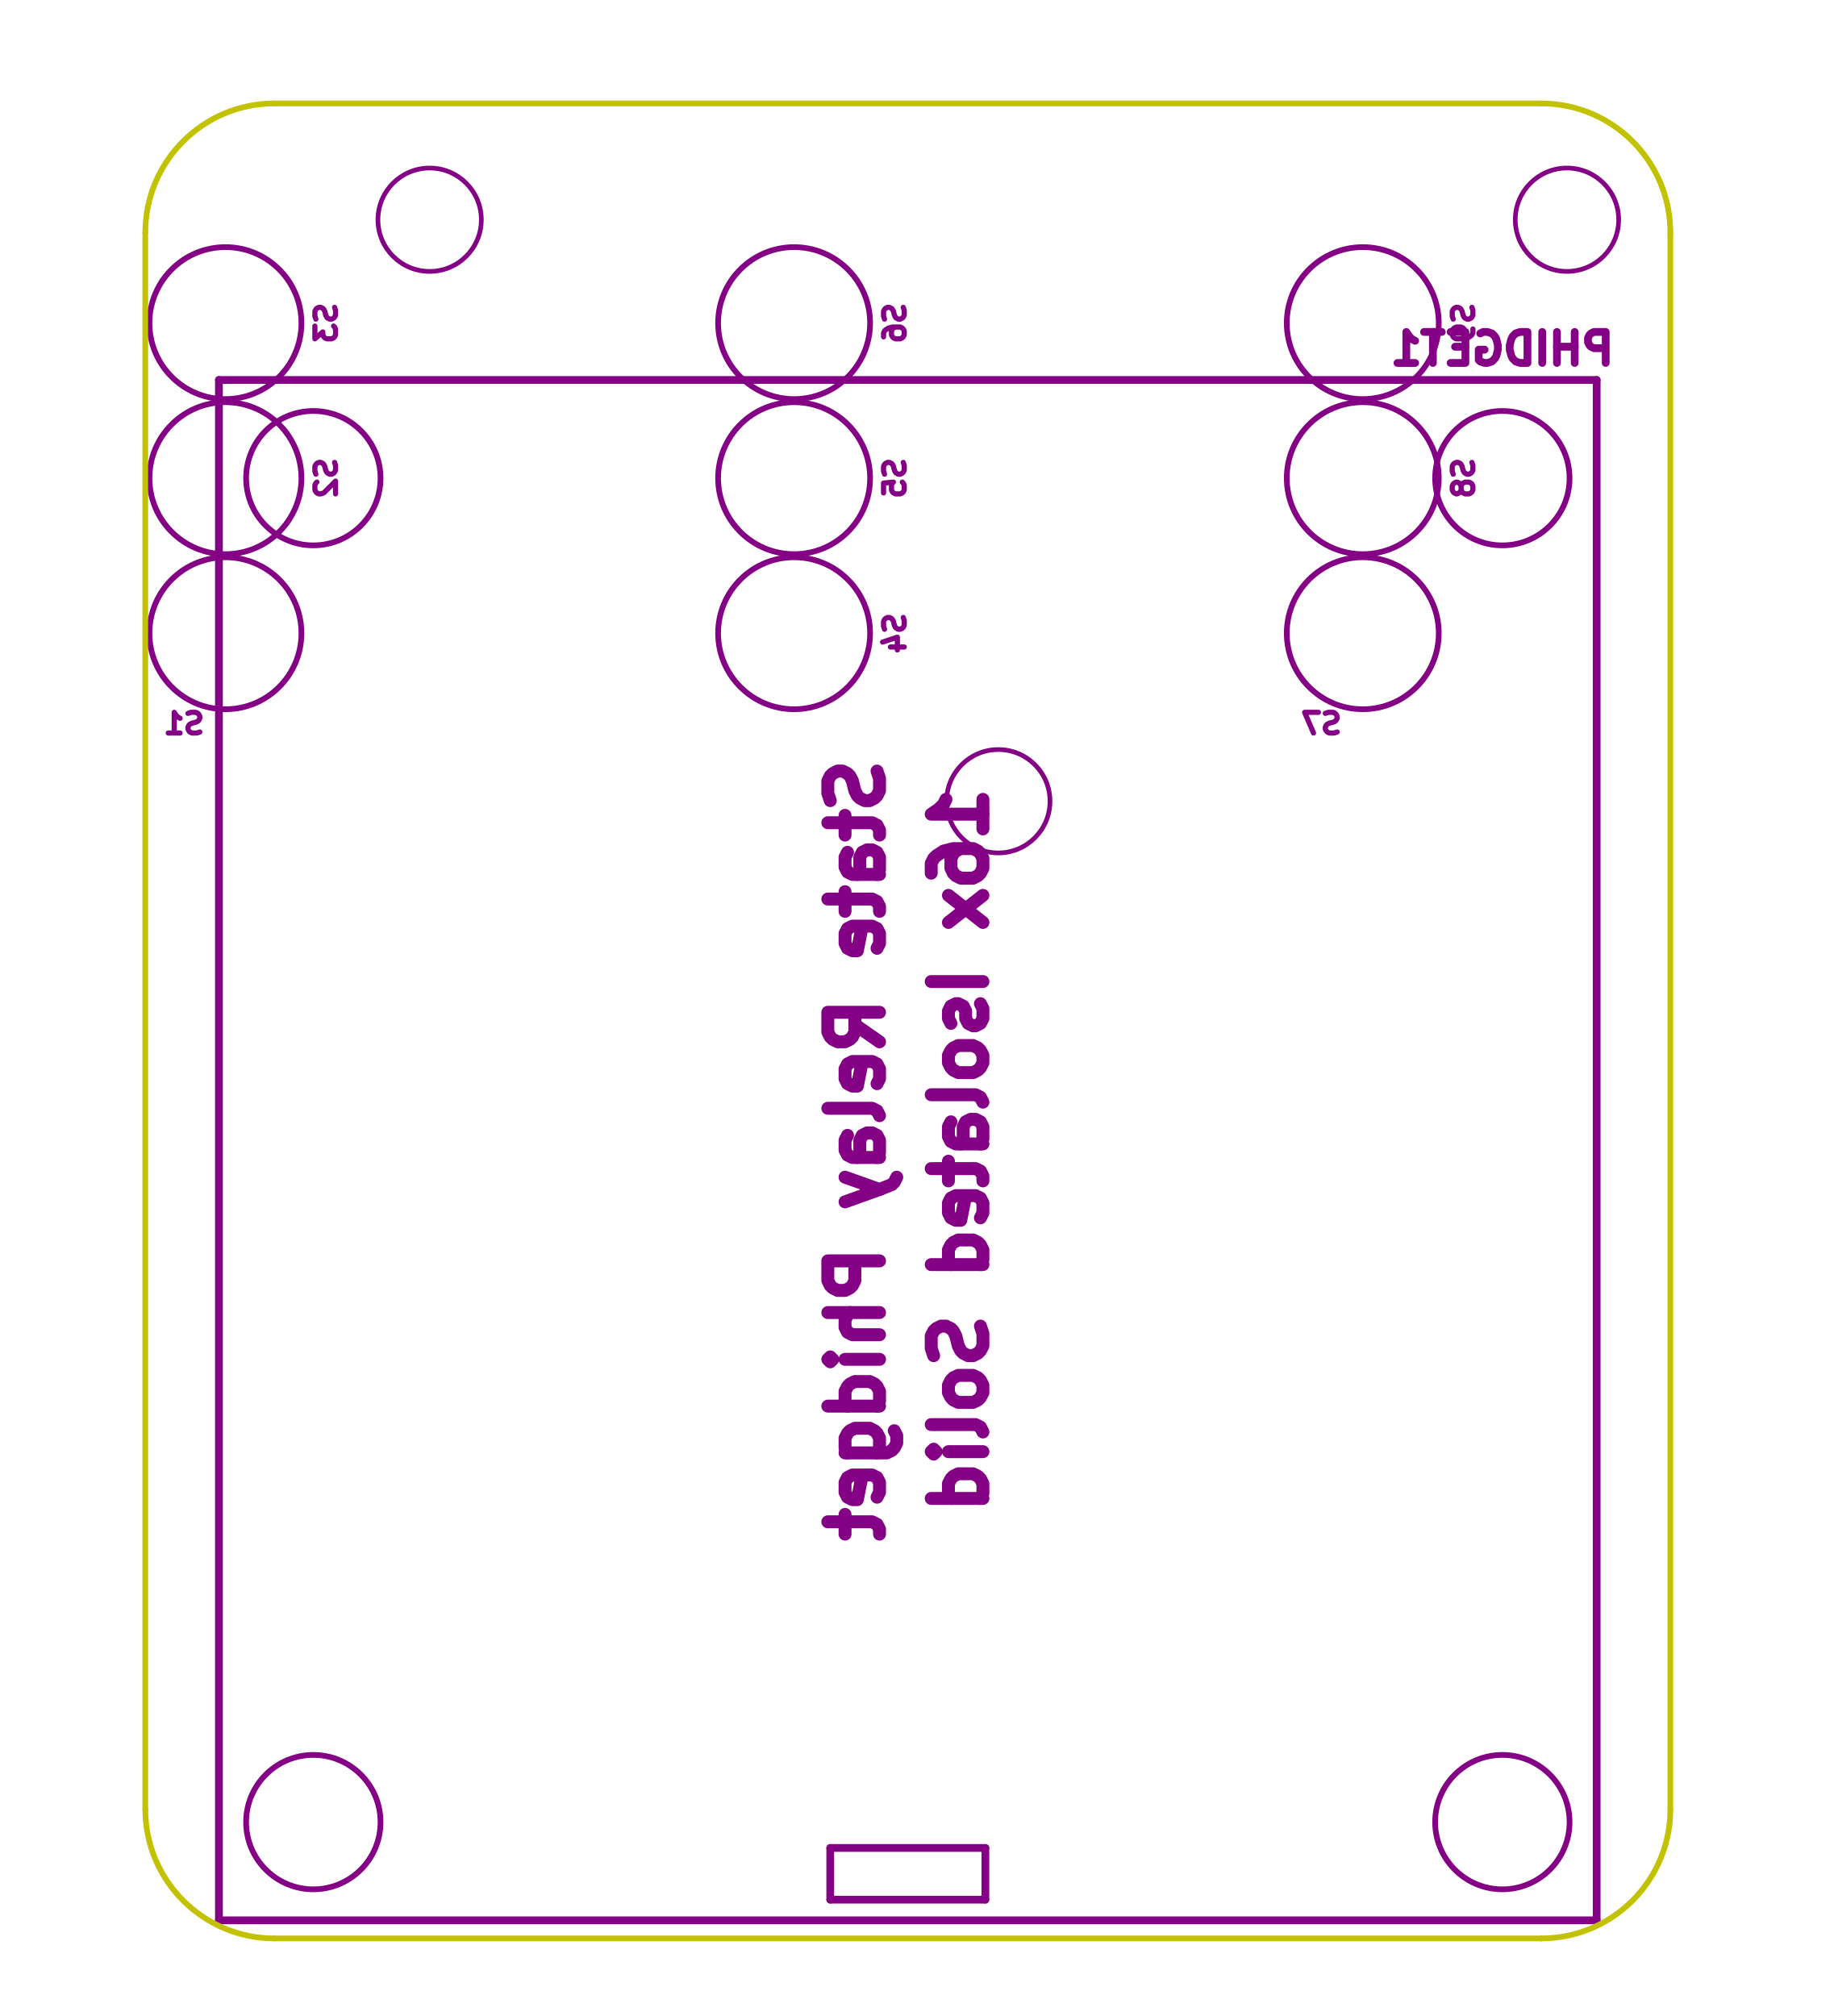
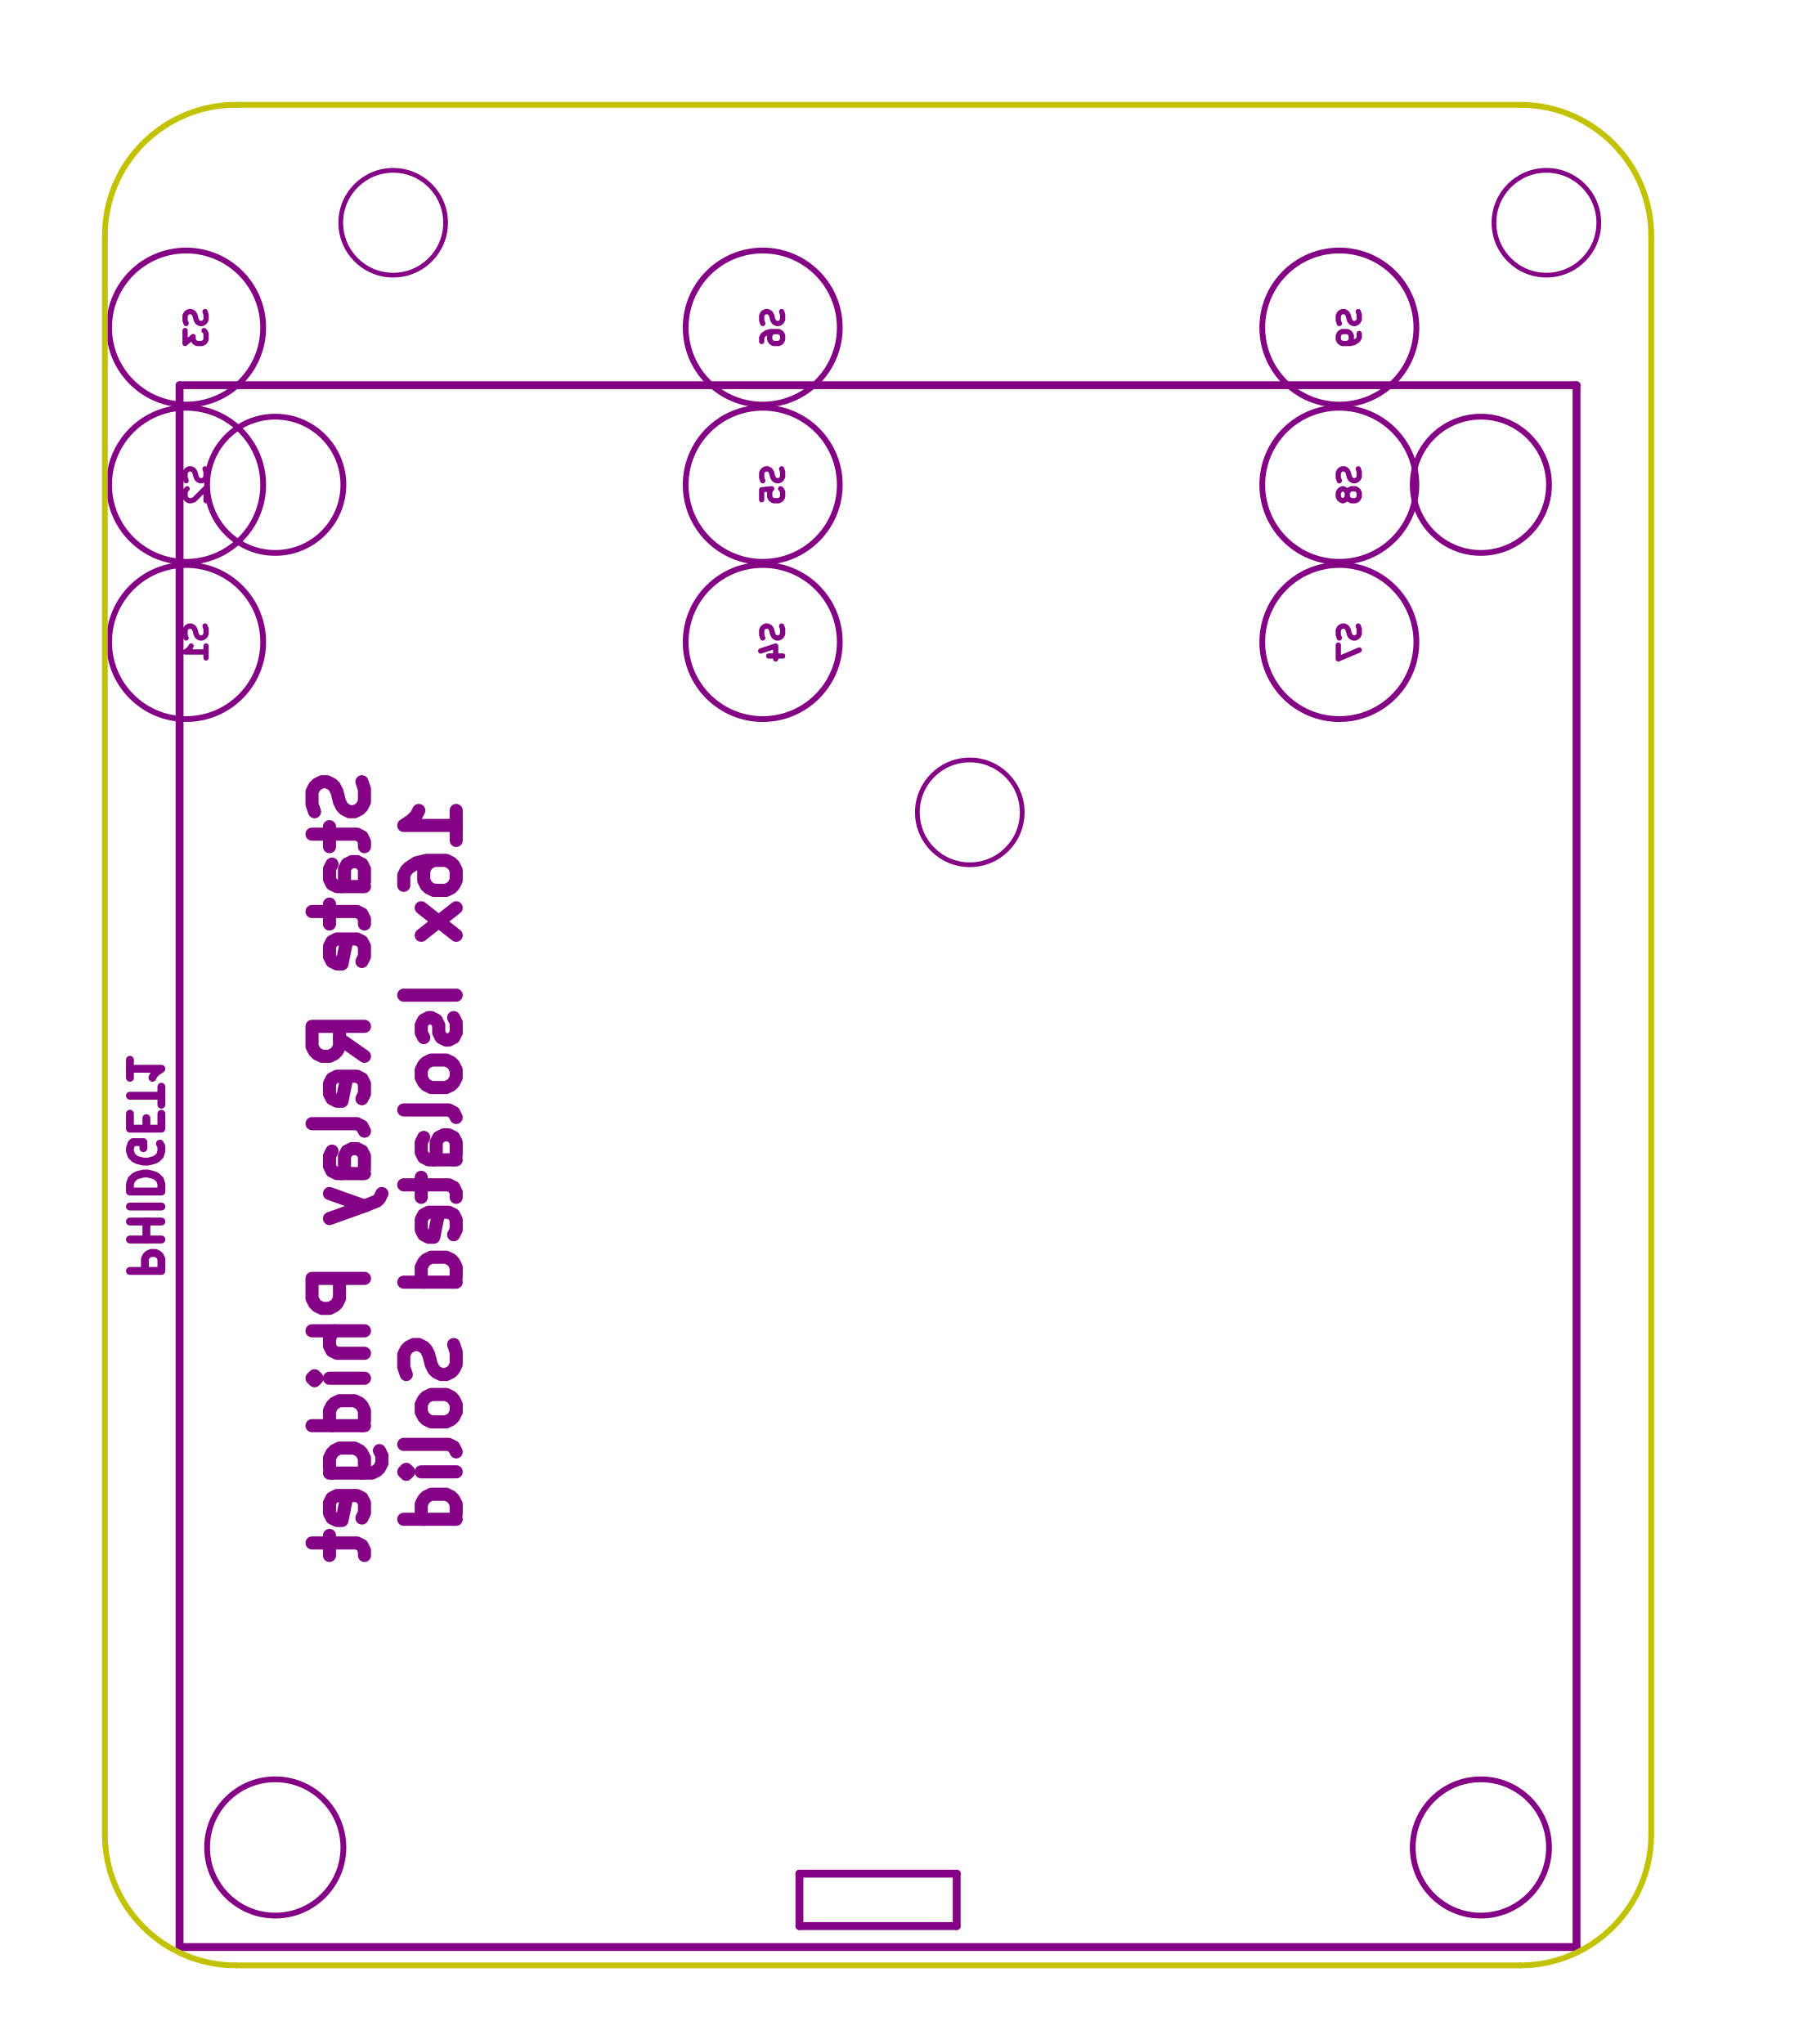
- <svg xmlns="http://www.w3.org/2000/svg" version="1.1" width="9.009cm" height="9.906cm" viewBox="0 0 35470 39000">
+ <svg xmlns="http://www.w3.org/2000/svg" version="1.1" width="8.804cm" height="9.906cm" viewBox="0 0 34660 39000">
  <g style="fill:#000000; fill-opacity:1;stroke:#000000; stroke-opacity:1; stroke-linecap:round; stroke-linejoin:round;" transform="translate(0 0) scale(1 1)">
</g>
  <g style="fill:#000000; fill-opacity:0.0;  stroke:#000000; stroke-width:-0; stroke-opacity:1;  stroke-linecap:round; stroke-linejoin:round;">
</g>
  <g style="fill:#840084; fill-opacity:0.0;  stroke:#840084; stroke-width:-0; stroke-opacity:1;  stroke-linecap:round; stroke-linejoin:round;">
</g>
+   <g style="fill:#840084; fill-opacity:0.0;  stroke:#840084; stroke-width:110; stroke-opacity:1;  stroke-linecap:round; stroke-linejoin:round;">
+     <circle cx="25550" cy="12250" r="1470" />
+     <circle cx="3550" cy="12250" r="1470" />
+     <circle cx="3550" cy="9250" r="1470" />
+     <circle cx="3550" cy="6250" r="1470" />
+     <circle cx="14550" cy="12250" r="1470" />
+     <circle cx="14550" cy="9250" r="1470" />
+     <circle cx="14550" cy="6250" r="1470" />
+     <circle cx="25550" cy="9250" r="1470" />
+     <circle cx="25550" cy="6250" r="1470" />
+     <circle cx="28250" cy="9250" r="1300" />
+     <circle cx="5250" cy="9250" r="1300" />
+     <circle cx="5250" cy="35250" r="1300" />
+     <circle cx="28250" cy="35250" r="1300" />
+   </g>
  <g style="fill:#840084; fill-opacity:0.0;  stroke:#840084; stroke-width:150; stroke-opacity:1;  stroke-linecap:round; stroke-linejoin:round;">
-     <path d="M4235 37150 L4235 7350 " />
-     <path d="M30885 37150 L4235 37150 " />
-     <path d="M30885 7350 L30885 37150 " />
-     <path d="M30885 7350 L4235 7350 " />
-     <path d="M19060 36750 L19060 35750 " />
-     <path d="M19060 35750 L16060 35750 " />
-     <path d="M16060 35750 L16060 36750 " />
-     <path d="M19060 36750 L16060 36750 " />
-   </g>
-   <g style="fill:#840084; fill-opacity:0.0;  stroke:#840084; stroke-width:110; stroke-opacity:1;  stroke-linecap:round; stroke-linejoin:round;">
-     <circle cx="29060.7" cy="35250" r="1300" />
-     <circle cx="6060.71" cy="35250" r="1300" />
-     <circle cx="6060.71" cy="9250" r="1300" />
-     <circle cx="29060.7" cy="9250" r="1300" />
-     <circle cx="4360.71" cy="12250" r="1470" />
-     <circle cx="4360.71" cy="9250" r="1470" />
-     <circle cx="4360.71" cy="6250" r="1470" />
-     <circle cx="15360.7" cy="12250" r="1470" />
-     <circle cx="15360.7" cy="9250" r="1470" />
-     <circle cx="15360.7" cy="6250" r="1470" />
-     <circle cx="26360.7" cy="12250" r="1470" />
-     <circle cx="26360.7" cy="9250" r="1470" />
-     <circle cx="26360.7" cy="6250" r="1470" />
+     <path d="M18250 36750 L15250 36750 " />
+     <path d="M15250 35750 L15250 36750 " />
+     <path d="M18250 35750 L15250 35750 " />
+     <path d="M18250 36750 L18250 35750 " />
+     <path d="M30075 7350 L3425 7350 " />
+     <path d="M30075 7350 L30075 37150 " />
+     <path d="M30075 37150 L3425 37150 " />
+     <path d="M3425 37150 L3425 7350 " />
  </g>
  <g style="fill:#840084; fill-opacity:0.0;  stroke:#840084; stroke-width:90; stroke-opacity:1;  stroke-linecap:round; stroke-linejoin:round;">
-     <circle cx="19310.7" cy="15500" r="1000" />
-     <circle cx="8310.71" cy="4250" r="1000" />
-     <circle cx="30310.7" cy="4250" r="1000" />
+     <circle cx="18500" cy="15500" r="1000" />
+     <circle cx="7500" cy="4250" r="1000" />
+     <circle cx="29500" cy="4250" r="1000" />
+   </g>
+   <g style="fill:#840084; fill-opacity:0.0;  stroke:#840084; stroke-width:100; stroke-opacity:1;  stroke-linecap:round; stroke-linejoin:round;">
+     <g transform="rotate(-90 25750 12250)">
+       <text x="25750" y="12450" textLength="643.794" font-size="533.333" lengthAdjust="spacingAndGlyphs" text-anchor="middle" opacity="0">S7</text>
+     </g>
+     <path d="M25911 11945 L25930 12002 L25930 12097 L25911 12135 L25892 12154 L25854 12173 L25816 12173 L25778 12154 L25759 12135 L25740 12097 L25721 12021 L25702 11983 L25683 11964 L25645 11945 L25607 11945 L25569 11964 L25550 11983 L25530 12021 L25530 12116 L25550 12173 " />
+     <path d="M25530 12307 L25530 12573 L25930 12402 " />
+     <g transform="rotate(-90 3750 12250)">
+       <text x="3750" y="12450" textLength="631.905" font-size="533.333" lengthAdjust="spacingAndGlyphs" text-anchor="middle" opacity="0">S1</text>
+     </g>
+     <path d="M3911 11945 L3930 12002 L3930 12097 L3911 12135 L3892 12154 L3854 12173 L3816 12173 L3778 12154 L3759 12135 L3740 12097 L3721 12021 L3702 11983 L3683 11964 L3645 11945 L3607 11945 L3569 11964 L3550 11983 L3530 12021 L3530 12116 L3550 12173 " />
+     <path d="M3930 12554 L3930 12326 " />
+     <path d="M3930 12440 L3530 12440 L3588 12402 L3626 12364 L3645 12326 " />
+     <g transform="rotate(-90 3750 9250)">
+       <text x="3750" y="9450" textLength="631.905" font-size="533.333" lengthAdjust="spacingAndGlyphs" text-anchor="middle" opacity="0">S2</text>
+     </g>
+     <path d="M3911 8945 L3930 9002 L3930 9097 L3911 9135 L3892 9154 L3854 9173 L3816 9173 L3778 9154 L3759 9135 L3740 9097 L3721 9021 L3702 8983 L3683 8964 L3645 8945 L3607 8945 L3569 8964 L3550 8983 L3530 9021 L3530 9116 L3550 9173 " />
+     <path d="M3569 9326 L3550 9345 L3530 9383 L3530 9478 L3550 9516 L3569 9535 L3607 9554 L3645 9554 L3702 9535 L3930 9307 L3930 9554 " />
+     <g transform="rotate(-90 3750 6250)">
+       <text x="3750" y="6450" textLength="631.905" font-size="533.333" lengthAdjust="spacingAndGlyphs" text-anchor="middle" opacity="0">S3</text>
+     </g>
+     <path d="M3911 5945 L3930 6002 L3930 6097 L3911 6135 L3892 6154 L3854 6173 L3816 6173 L3778 6154 L3759 6135 L3740 6097 L3721 6021 L3702 5983 L3683 5964 L3645 5945 L3607 5945 L3569 5964 L3550 5983 L3530 6021 L3530 6116 L3550 6173 " />
+     <path d="M3530 6307 L3530 6554 L3683 6421 L3683 6478 L3702 6516 L3721 6535 L3759 6554 L3854 6554 L3892 6535 L3911 6516 L3930 6478 L3930 6364 L3911 6326 L3892 6307 " />
+     <g transform="rotate(-90 14750 12250)">
+       <text x="14750" y="12450" textLength="631.905" font-size="533.333" lengthAdjust="spacingAndGlyphs" text-anchor="middle" opacity="0">S4</text>
+     </g>
+     <path d="M14911 11945 L14930 12002 L14930 12097 L14911 12135 L14892 12154 L14854 12173 L14816 12173 L14778 12154 L14759 12135 L14740 12097 L14721 12021 L14702 11983 L14683 11964 L14645 11945 L14607 11945 L14569 11964 L14550 11983 L14530 12021 L14530 12116 L14550 12173 " />
+     <path d="M14664 12516 L14930 12516 " />
+     <path d="M14511 12421 L14797 12326 L14797 12573 " />
+     <g transform="rotate(-90 14750 9250)">
+       <text x="14750" y="9450" textLength="631.905" font-size="533.333" lengthAdjust="spacingAndGlyphs" text-anchor="middle" opacity="0">S5</text>
+     </g>
+     <path d="M14911 8945 L14930 9002 L14930 9097 L14911 9135 L14892 9154 L14854 9173 L14816 9173 L14778 9154 L14759 9135 L14740 9097 L14721 9021 L14702 8983 L14683 8964 L14645 8945 L14607 8945 L14569 8964 L14550 8983 L14530 9021 L14530 9116 L14550 9173 " />
+     <path d="M14530 9535 L14530 9345 L14721 9326 L14702 9345 L14683 9383 L14683 9478 L14702 9516 L14721 9535 L14759 9554 L14854 9554 L14892 9535 L14911 9516 L14930 9478 L14930 9383 L14911 9345 L14892 9326 " />
+     <g transform="rotate(-90 14750 6250)">
+       <text x="14750" y="6450" textLength="631.905" font-size="533.333" lengthAdjust="spacingAndGlyphs" text-anchor="middle" opacity="0">S6</text>
+     </g>
+     <path d="M14911 5945 L14930 6002 L14930 6097 L14911 6135 L14892 6154 L14854 6173 L14816 6173 L14778 6154 L14759 6135 L14740 6097 L14721 6021 L14702 5983 L14683 5964 L14645 5945 L14607 5945 L14569 5964 L14550 5983 L14530 6021 L14530 6116 L14550 6173 " />
+     <path d="M14530 6516 L14530 6440 L14550 6402 L14569 6383 L14626 6345 L14702 6326 L14854 6326 L14892 6345 L14911 6364 L14930 6402 L14930 6478 L14911 6516 L14892 6535 L14854 6554 L14759 6554 L14721 6535 L14702 6516 L14683 6478 L14683 6402 L14702 6364 L14721 6345 L14759 6326 " />
+     <g transform="rotate(-90 25750 9250)">
+       <text x="25750" y="9450" textLength="631.905" font-size="533.333" lengthAdjust="spacingAndGlyphs" text-anchor="middle" opacity="0">S8</text>
+     </g>
+     <path d="M25911 8945 L25930 9002 L25930 9097 L25911 9135 L25892 9154 L25854 9173 L25816 9173 L25778 9154 L25759 9135 L25740 9097 L25721 9021 L25702 8983 L25683 8964 L25645 8945 L25607 8945 L25569 8964 L25550 8983 L25530 9021 L25530 9116 L25550 9173 " />
+     <path d="M25702 9402 L25683 9364 L25664 9345 L25626 9326 L25607 9326 L25569 9345 L25550 9364 L25530 9402 L25530 9478 L25550 9516 L25569 9535 L25607 9554 L25626 9554 L25664 9535 L25683 9516 L25702 9478 L25702 9402 L25721 9364 L25740 9345 L25778 9326 L25854 9326 L25892 9345 L25911 9364 L25930 9402 L25930 9478 L25911 9516 L25892 9535 L25854 9554 L25778 9554 L25740 9535 L25721 9516 L25702 9478 " />
+     <g transform="rotate(-90 25750 6250)">
+       <text x="25750" y="6450" textLength="631.905" font-size="533.333" lengthAdjust="spacingAndGlyphs" text-anchor="middle" opacity="0">S9</text>
+     </g>
+     <path d="M25911 5945 L25930 6002 L25930 6097 L25911 6135 L25892 6154 L25854 6173 L25816 6173 L25778 6154 L25759 6135 L25740 6097 L25721 6021 L25702 5983 L25683 5964 L25645 5945 L25607 5945 L25569 5964 L25550 5983 L25530 6021 L25530 6116 L25550 6173 " />
+     <path d="M25930 6364 L25930 6440 L25911 6478 L25892 6497 L25835 6535 L25759 6554 L25607 6554 L25569 6535 L25550 6516 L25530 6478 L25530 6402 L25550 6364 L25569 6345 L25607 6326 L25702 6326 L25740 6345 L25759 6364 L25778 6402 L25778 6478 L25759 6516 L25740 6535 L25702 6554 " />
  </g>
  <g style="fill:#840084; fill-opacity:0.0;  stroke:#840084; stroke-width:150; stroke-opacity:1;  stroke-linecap:round; stroke-linejoin:round;">
-     <text x="29060.7" y="7050" textLength="4285.71" font-size="800" lengthAdjust="spacingAndGlyphs" text-anchor="middle" opacity="0">PHIDGET1</text>
-     <path d="M31060 7021 L31060 6421 L30832 6421 L30774 6450 L30746 6478 L30717 6535 L30717 6621 L30746 6678 L30774 6707 L30832 6735 L31060 6735 " />
-     <path d="M30460 7021 L30460 6421 " />
-     <path d="M30460 6707 L30117 6707 " />
-     <path d="M30117 7021 L30117 6421 " />
-     <path d="M29832 7021 L29832 6421 " />
-     <path d="M29546 7021 L29546 6421 L29403 6421 L29317 6450 L29260 6507 L29232 6564 L29203 6678 L29203 6764 L29232 6878 L29260 6935 L29317 6992 L29403 7021 L29546 7021 " />
-     <path d="M28632 6450 L28689 6421 L28774 6421 L28860 6450 L28917 6507 L28946 6564 L28974 6678 L28974 6764 L28946 6878 L28917 6935 L28860 6992 L28774 7021 L28717 7021 L28632 6992 L28603 6964 L28603 6764 L28717 6764 " />
-     <path d="M28346 6707 L28146 6707 " />
-     <path d="M28060 7021 L28346 7021 L28346 6421 L28060 6421 " />
-     <path d="M27889 6421 L27546 6421 " />
-     <path d="M27717 7021 L27717 6421 " />
-     <path d="M27032 7021 L27374 7021 " />
-     <path d="M27203 7021 L27203 6421 L27260 6507 L27317 6564 L27374 6592 " />
+     <g transform="rotate(90 2750 22250)">
+       <text x="2750" y="22550" textLength="4155.71" font-size="800" lengthAdjust="spacingAndGlyphs" text-anchor="middle" opacity="0">PHIDGET1</text>
+     </g>
+     <path d="M2478 24250 L3078 24250 L3078 24021 L3050 23964 L3021 23935 L2964 23907 L2878 23907 L2821 23935 L2792 23964 L2764 24021 L2764 24250 " />
+     <path d="M2478 23650 L3078 23650 " />
+     <path d="M2792 23650 L2792 23307 " />
+     <path d="M2478 23307 L3078 23307 " />
+     <path d="M2478 23021 L3078 23021 " />
+     <path d="M2478 22735 L3078 22735 L3078 22592 L3050 22507 L2992 22450 L2935 22421 L2821 22392 L2735 22392 L2621 22421 L2564 22450 L2507 22507 L2478 22592 L2478 22735 " />
+     <path d="M3050 21821 L3078 21878 L3078 21964 L3050 22050 L2992 22107 L2935 22135 L2821 22164 L2735 22164 L2621 22135 L2564 22107 L2507 22050 L2478 21964 L2478 21907 L2507 21821 L2535 21792 L2735 21792 L2735 21907 " />
+     <path d="M2792 21535 L2792 21335 " />
+     <path d="M2478 21250 L2478 21535 L3078 21535 L3078 21250 " />
+     <path d="M3078 21078 L3078 20735 " />
+     <path d="M2478 20907 L3078 20907 " />
+     <path d="M2478 20221 L2478 20564 " />
+     <path d="M2478 20392 L3078 20392 L2992 20450 L2935 20507 L2907 20564 " />
  </g>
  <g style="fill:#840084; fill-opacity:0.0;  stroke:#840084; stroke-width:250; stroke-opacity:1;  stroke-linecap:round; stroke-linejoin:round;">
-     <g transform="rotate(-90 16560.7 22250)">
-       <text x="16560.7" y="22750" textLength="14852.6" font-size="1333.33" lengthAdjust="spacingAndGlyphs" text-anchor="middle" opacity="0">State Relay Phidget</text>
-     </g>
-     <path d="M16965 14916 L17013 15059 L17013 15297 L16965 15392 L16917 15440 L16822 15488 L16727 15488 L16632 15440 L16584 15392 L16536 15297 L16489 15107 L16441 15011 L16394 14964 L16298 14916 L16203 14916 L16108 14964 L16060 15011 L16013 15107 L16013 15345 L16060 15488 " />
-     <path d="M16346 15773 L16346 16154 " />
-     <path d="M16013 15916 L16870 15916 L16965 15964 L17013 16059 L17013 16154 " />
-     <path d="M17013 16916 L16489 16916 L16394 16869 L16346 16773 L16346 16583 L16394 16488 " />
-     <path d="M16965 16916 L17013 16821 L17013 16583 L16965 16488 L16870 16440 L16774 16440 L16679 16488 L16632 16583 L16632 16821 L16584 16916 " />
-     <path d="M16346 17250 L16346 17630 " />
-     <path d="M16013 17392 L16870 17392 L16965 17440 L17013 17535 L17013 17630 " />
-     <path d="M16965 18345 L17013 18250 L17013 18059 L16965 17964 L16870 17916 L16489 17916 L16394 17964 L16346 18059 L16346 18250 L16394 18345 L16489 18392 L16584 18392 L16679 17916 " />
-     <path d="M17013 20154 L16536 19821 " />
-     <path d="M17013 19583 L16013 19583 L16013 19964 L16060 20059 L16108 20107 L16203 20154 L16346 20154 L16441 20107 L16489 20059 L16536 19964 L16536 19583 " />
-     <path d="M16965 20964 L17013 20869 L17013 20678 L16965 20583 L16870 20535 L16489 20535 L16394 20583 L16346 20678 L16346 20869 L16394 20964 L16489 21011 L16584 21011 L16679 20535 " />
-     <path d="M17013 21583 L16965 21488 L16870 21440 L16013 21440 " />
-     <path d="M17013 22392 L16489 22392 L16394 22345 L16346 22250 L16346 22059 L16394 21964 " />
-     <path d="M16965 22392 L17013 22297 L17013 22059 L16965 21964 L16870 21916 L16774 21916 L16679 21964 L16632 22059 L16632 22297 L16584 22392 " />
-     <path d="M16346 22773 L17013 23011 " />
-     <path d="M16346 23250 L17013 23011 L17251 22916 L17298 22869 L17346 22773 " />
-     <path d="M17013 24392 L16013 24392 L16013 24773 L16060 24869 L16108 24916 L16203 24964 L16346 24964 L16441 24916 L16489 24869 L16536 24773 L16536 24392 " />
-     <path d="M17013 25392 L16013 25392 " />
-     <path d="M17013 25821 L16489 25821 L16394 25773 L16346 25678 L16346 25535 L16394 25440 L16441 25392 " />
-     <path d="M17013 26297 L16346 26297 " />
-     <path d="M16013 26297 L16060 26250 L16108 26297 L16060 26345 L16013 26297 L16108 26297 " />
-     <path d="M17013 27202 L16013 27202 " />
-     <path d="M16965 27202 L17013 27107 L17013 26916 L16965 26821 L16917 26773 L16822 26726 L16536 26726 L16441 26773 L16394 26821 L16346 26916 L16346 27107 L16394 27202 " />
-     <path d="M16346 28107 L17155 28107 L17251 28059 L17298 28011 L17346 27916 L17346 27773 L17298 27678 " />
-     <path d="M16965 28107 L17013 28011 L17013 27821 L16965 27726 L16917 27678 L16822 27630 L16536 27630 L16441 27678 L16394 27726 L16346 27821 L16346 28011 L16394 28107 " />
-     <path d="M16965 28964 L17013 28869 L17013 28678 L16965 28583 L16870 28535 L16489 28535 L16394 28583 L16346 28678 L16346 28869 L16394 28964 L16489 29011 L16584 29011 L16679 28535 " />
-     <path d="M16346 29297 L16346 29678 " />
-     <path d="M16013 29440 L16870 29440 L16965 29488 L17013 29583 L17013 29678 " />
-     <g transform="rotate(-90 18560.7 22250)">
-       <text x="18560.7" y="22750" textLength="13627.4" font-size="1333.33" lengthAdjust="spacingAndGlyphs" text-anchor="middle" opacity="0">16x Isolated Solid</text>
-     </g>
-     <path d="M19013 16035 L19013 15464 " />
-     <path d="M19013 15750 L18013 15750 L18155 15654 L18251 15559 L18298 15464 " />
-     <path d="M18013 16892 L18013 16702 L18060 16607 L18108 16559 L18251 16464 L18441 16416 L18822 16416 L18917 16464 L18965 16511 L19013 16607 L19013 16797 L18965 16892 L18917 16940 L18822 16988 L18584 16988 L18489 16940 L18441 16892 L18394 16797 L18394 16607 L18441 16511 L18489 16464 L18584 16416 " />
-     <path d="M19013 17321 L18346 17845 " />
-     <path d="M18346 17321 L19013 17845 " />
-     <path d="M19013 18988 L18013 18988 " />
-     <path d="M18965 19416 L19013 19511 L19013 19702 L18965 19797 L18870 19845 L18822 19845 L18727 19797 L18679 19702 L18679 19559 L18632 19464 L18536 19416 L18489 19416 L18394 19464 L18346 19559 L18346 19702 L18394 19797 " />
-     <path d="M19013 20416 L18965 20321 L18917 20273 L18822 20226 L18536 20226 L18441 20273 L18394 20321 L18346 20416 L18346 20559 L18394 20654 L18441 20702 L18536 20750 L18822 20750 L18917 20702 L18965 20654 L19013 20559 L19013 20416 " />
-     <path d="M19013 21321 L18965 21226 L18870 21178 L18013 21178 " />
-     <path d="M19013 22130 L18489 22130 L18394 22083 L18346 21988 L18346 21797 L18394 21702 " />
-     <path d="M18965 22130 L19013 22035 L19013 21797 L18965 21702 L18870 21654 L18774 21654 L18679 21702 L18632 21797 L18632 22035 L18584 22130 " />
-     <path d="M18346 22464 L18346 22845 " />
-     <path d="M18013 22607 L18870 22607 L18965 22654 L19013 22750 L19013 22845 " />
-     <path d="M18965 23559 L19013 23464 L19013 23273 L18965 23178 L18870 23130 L18489 23130 L18394 23178 L18346 23273 L18346 23464 L18394 23559 L18489 23607 L18584 23607 L18679 23130 " />
-     <path d="M19013 24464 L18013 24464 " />
-     <path d="M18965 24464 L19013 24369 L19013 24178 L18965 24083 L18917 24035 L18822 23988 L18536 23988 L18441 24035 L18394 24083 L18346 24178 L18346 24369 L18394 24464 " />
-     <path d="M18965 25654 L19013 25797 L19013 26035 L18965 26130 L18917 26178 L18822 26226 L18727 26226 L18632 26178 L18584 26130 L18536 26035 L18489 25845 L18441 25750 L18394 25702 L18298 25654 L18203 25654 L18108 25702 L18060 25750 L18013 25845 L18013 26083 L18060 26226 " />
-     <path d="M19013 26797 L18965 26702 L18917 26654 L18822 26607 L18536 26607 L18441 26654 L18394 26702 L18346 26797 L18346 26940 L18394 27035 L18441 27083 L18536 27130 L18822 27130 L18917 27083 L18965 27035 L19013 26940 L19013 26797 " />
-     <path d="M19013 27702 L18965 27607 L18870 27559 L18013 27559 " />
-     <path d="M19013 28083 L18346 28083 " />
-     <path d="M18013 28083 L18060 28035 L18108 28083 L18060 28130 L18013 28083 L18108 28083 " />
-     <path d="M19013 28988 L18013 28988 " />
-     <path d="M18965 28988 L19013 28892 L19013 28702 L18965 28607 L18917 28559 L18822 28511 L18536 28511 L18441 28559 L18394 28607 L18346 28702 L18346 28892 L18394 28988 " />
-   </g>
-   <g style="fill:#840084; fill-opacity:0.0;  stroke:#840084; stroke-width:100; stroke-opacity:1;  stroke-linecap:round; stroke-linejoin:round;">
-     <text x="3560.71" y="14200" textLength="436.905" font-size="533.333" lengthAdjust="spacingAndGlyphs" text-anchor="middle" opacity="0">S1</text>
-     <path d="M3865 14161 L3808 14180 L3713 14180 L3674 14161 L3655 14142 L3636 14104 L3636 14066 L3655 14028 L3674 14009 L3713 13990 L3789 13971 L3827 13952 L3846 13933 L3865 13895 L3865 13857 L3846 13819 L3827 13800 L3789 13780 L3694 13780 L3636 13800 " />
-     <path d="M3255 14180 L3484 14180 " />
-     <path d="M3370 14180 L3370 13780 L3408 13838 L3446 13876 L3484 13895 " />
-     <g transform="rotate(-90 6310.71 9250)">
-       <text x="6310.71" y="9450" textLength="631.905" font-size="533.333" lengthAdjust="spacingAndGlyphs" text-anchor="middle" opacity="0">S2</text>
-     </g>
-     <path d="M6472 8945 L6491 9002 L6491 9097 L6472 9135 L6453 9154 L6415 9173 L6377 9173 L6339 9154 L6320 9135 L6301 9097 L6282 9021 L6263 8983 L6244 8964 L6205 8945 L6167 8945 L6129 8964 L6110 8983 L6091 9021 L6091 9116 L6110 9173 " />
-     <path d="M6129 9326 L6110 9345 L6091 9383 L6091 9478 L6110 9516 L6129 9535 L6167 9554 L6205 9554 L6263 9535 L6491 9307 L6491 9554 " />
-     <g transform="rotate(-90 6310.71 6250)">
-       <text x="6310.71" y="6450" textLength="631.905" font-size="533.333" lengthAdjust="spacingAndGlyphs" text-anchor="middle" opacity="0">S3</text>
-     </g>
-     <path d="M6472 5945 L6491 6002 L6491 6097 L6472 6135 L6453 6154 L6415 6173 L6377 6173 L6339 6154 L6320 6135 L6301 6097 L6282 6021 L6263 5983 L6244 5964 L6205 5945 L6167 5945 L6129 5964 L6110 5983 L6091 6021 L6091 6116 L6110 6173 " />
-     <path d="M6091 6307 L6091 6554 L6244 6421 L6244 6478 L6263 6516 L6282 6535 L6320 6554 L6415 6554 L6453 6535 L6472 6516 L6491 6478 L6491 6364 L6472 6326 L6453 6307 " />
-     <g transform="rotate(-90 17310.7 12250)">
-       <text x="17310.7" y="12450" textLength="631.905" font-size="533.333" lengthAdjust="spacingAndGlyphs" text-anchor="middle" opacity="0">S4</text>
-     </g>
-     <path d="M17472 11945 L17491 12002 L17491 12097 L17472 12135 L17453 12154 L17415 12173 L17377 12173 L17339 12154 L17320 12135 L17301 12097 L17282 12021 L17263 11983 L17244 11964 L17205 11945 L17167 11945 L17129 11964 L17110 11983 L17091 12021 L17091 12116 L17110 12173 " />
-     <path d="M17224 12516 L17491 12516 " />
-     <path d="M17072 12421 L17358 12326 L17358 12573 " />
-     <g transform="rotate(-90 17310.7 9250)">
-       <text x="17310.7" y="9450" textLength="631.905" font-size="533.333" lengthAdjust="spacingAndGlyphs" text-anchor="middle" opacity="0">S5</text>
-     </g>
-     <path d="M17472 8945 L17491 9002 L17491 9097 L17472 9135 L17453 9154 L17415 9173 L17377 9173 L17339 9154 L17320 9135 L17301 9097 L17282 9021 L17263 8983 L17244 8964 L17205 8945 L17167 8945 L17129 8964 L17110 8983 L17091 9021 L17091 9116 L17110 9173 " />
-     <path d="M17091 9535 L17091 9345 L17282 9326 L17263 9345 L17244 9383 L17244 9478 L17263 9516 L17282 9535 L17320 9554 L17415 9554 L17453 9535 L17472 9516 L17491 9478 L17491 9383 L17472 9345 L17453 9326 " />
-     <g transform="rotate(-90 17310.7 6250)">
-       <text x="17310.7" y="6450" textLength="631.905" font-size="533.333" lengthAdjust="spacingAndGlyphs" text-anchor="middle" opacity="0">S6</text>
-     </g>
-     <path d="M17472 5945 L17491 6002 L17491 6097 L17472 6135 L17453 6154 L17415 6173 L17377 6173 L17339 6154 L17320 6135 L17301 6097 L17282 6021 L17263 5983 L17244 5964 L17205 5945 L17167 5945 L17129 5964 L17110 5983 L17091 6021 L17091 6116 L17110 6173 " />
-     <path d="M17091 6516 L17091 6440 L17110 6402 L17129 6383 L17186 6345 L17263 6326 L17415 6326 L17453 6345 L17472 6364 L17491 6402 L17491 6478 L17472 6516 L17453 6535 L17415 6554 L17320 6554 L17282 6535 L17263 6516 L17244 6478 L17244 6402 L17263 6364 L17282 6345 L17320 6326 " />
-     <text x="25560.7" y="14200" textLength="631.905" font-size="533.333" lengthAdjust="spacingAndGlyphs" text-anchor="middle" opacity="0">S7</text>
-     <path d="M25865 14161 L25808 14180 L25713 14180 L25674 14161 L25655 14142 L25636 14104 L25636 14066 L25655 14028 L25674 14009 L25713 13990 L25789 13971 L25827 13952 L25846 13933 L25865 13895 L25865 13857 L25846 13819 L25827 13800 L25789 13780 L25694 13780 L25636 13800 " />
-     <path d="M25503 13780 L25236 13780 L25408 14180 " />
-     <g transform="rotate(-90 28310.7 9250)">
-       <text x="28310.7" y="9450" textLength="631.905" font-size="533.333" lengthAdjust="spacingAndGlyphs" text-anchor="middle" opacity="0">S8</text>
-     </g>
-     <path d="M28472 8945 L28491 9002 L28491 9097 L28472 9135 L28453 9154 L28415 9173 L28377 9173 L28339 9154 L28320 9135 L28301 9097 L28282 9021 L28263 8983 L28244 8964 L28205 8945 L28167 8945 L28129 8964 L28110 8983 L28091 9021 L28091 9116 L28110 9173 " />
-     <path d="M28263 9402 L28244 9364 L28224 9345 L28186 9326 L28167 9326 L28129 9345 L28110 9364 L28091 9402 L28091 9478 L28110 9516 L28129 9535 L28167 9554 L28186 9554 L28224 9535 L28244 9516 L28263 9478 L28263 9402 L28282 9364 L28301 9345 L28339 9326 L28415 9326 L28453 9345 L28472 9364 L28491 9402 L28491 9478 L28472 9516 L28453 9535 L28415 9554 L28339 9554 L28301 9535 L28282 9516 L28263 9478 " />
-     <g transform="rotate(-90 28310.7 6250)">
-       <text x="28310.7" y="6450" textLength="631.905" font-size="533.333" lengthAdjust="spacingAndGlyphs" text-anchor="middle" opacity="0">S9</text>
-     </g>
-     <path d="M28472 5945 L28491 6002 L28491 6097 L28472 6135 L28453 6154 L28415 6173 L28377 6173 L28339 6154 L28320 6135 L28301 6097 L28282 6021 L28263 5983 L28244 5964 L28205 5945 L28167 5945 L28129 5964 L28110 5983 L28091 6021 L28091 6116 L28110 6173 " />
-     <path d="M28491 6364 L28491 6440 L28472 6478 L28453 6497 L28396 6535 L28320 6554 L28167 6554 L28129 6535 L28110 6516 L28091 6478 L28091 6402 L28110 6364 L28129 6345 L28167 6326 L28263 6326 L28301 6345 L28320 6364 L28339 6402 L28339 6478 L28320 6516 L28301 6535 L28263 6554 " />
-     <g>
- </g>
-   </g>
-   <g style="fill:#000000; fill-opacity:0.0;  stroke:#000000; stroke-width:100; stroke-opacity:1;  stroke-linecap:round; stroke-linejoin:round;">
- </g>
-   <g style="fill:#C2C200; fill-opacity:0.0;  stroke:#C2C200; stroke-width:100; stroke-opacity:1;  stroke-linecap:round; stroke-linejoin:round;">
+     <g transform="rotate(-90 6500 22250)">
+       <text x="6500" y="22750" textLength="14852.6" font-size="1333.33" lengthAdjust="spacingAndGlyphs" text-anchor="middle" opacity="0">State Relay Phidget</text>
+     </g>
+     <path d="M6904 14916 L6952 15059 L6952 15297 L6904 15392 L6857 15440 L6761 15488 L6666 15488 L6571 15440 L6523 15392 L6476 15297 L6428 15107 L6380 15011 L6333 14964 L6238 14916 L6142 14916 L6047 14964 L6000 15011 L5952 15107 L5952 15345 L6000 15488 " />
+     <path d="M6285 15773 L6285 16154 " />
+     <path d="M5952 15916 L6809 15916 L6904 15964 L6952 16059 L6952 16154 " />
+     <path d="M6952 16916 L6428 16916 L6333 16869 L6285 16773 L6285 16583 L6333 16488 " />
+     <path d="M6904 16916 L6952 16821 L6952 16583 L6904 16488 L6809 16440 L6714 16440 L6619 16488 L6571 16583 L6571 16821 L6523 16916 " />
+     <path d="M6285 17250 L6285 17630 " />
+     <path d="M5952 17392 L6809 17392 L6904 17440 L6952 17535 L6952 17630 " />
+     <path d="M6904 18345 L6952 18250 L6952 18059 L6904 17964 L6809 17916 L6428 17916 L6333 17964 L6285 18059 L6285 18250 L6333 18345 L6428 18392 L6523 18392 L6619 17916 " />
+     <path d="M6952 20154 L6476 19821 " />
+     <path d="M6952 19583 L5952 19583 L5952 19964 L6000 20059 L6047 20107 L6142 20154 L6285 20154 L6380 20107 L6428 20059 L6476 19964 L6476 19583 " />
+     <path d="M6904 20964 L6952 20869 L6952 20678 L6904 20583 L6809 20535 L6428 20535 L6333 20583 L6285 20678 L6285 20869 L6333 20964 L6428 21011 L6523 21011 L6619 20535 " />
+     <path d="M6952 21583 L6904 21488 L6809 21440 L5952 21440 " />
+     <path d="M6952 22392 L6428 22392 L6333 22345 L6285 22250 L6285 22059 L6333 21964 " />
+     <path d="M6904 22392 L6952 22297 L6952 22059 L6904 21964 L6809 21916 L6714 21916 L6619 21964 L6571 22059 L6571 22297 L6523 22392 " />
+     <path d="M6285 22773 L6952 23011 " />
+     <path d="M6285 23250 L6952 23011 L7190 22916 L7238 22869 L7285 22773 " />
+     <path d="M6952 24392 L5952 24392 L5952 24773 L6000 24869 L6047 24916 L6142 24964 L6285 24964 L6380 24916 L6428 24869 L6476 24773 L6476 24392 " />
+     <path d="M6952 25392 L5952 25392 " />
+     <path d="M6952 25821 L6428 25821 L6333 25773 L6285 25678 L6285 25535 L6333 25440 L6380 25392 " />
+     <path d="M6952 26297 L6285 26297 " />
+     <path d="M5952 26297 L6000 26250 L6047 26297 L6000 26345 L5952 26297 L6047 26297 " />
+     <path d="M6952 27202 L5952 27202 " />
+     <path d="M6904 27202 L6952 27107 L6952 26916 L6904 26821 L6857 26773 L6761 26726 L6476 26726 L6380 26773 L6333 26821 L6285 26916 L6285 27107 L6333 27202 " />
+     <path d="M6285 28107 L7095 28107 L7190 28059 L7238 28011 L7285 27916 L7285 27773 L7238 27678 " />
+     <path d="M6904 28107 L6952 28011 L6952 27821 L6904 27726 L6857 27678 L6761 27630 L6476 27630 L6380 27678 L6333 27726 L6285 27821 L6285 28011 L6333 28107 " />
+     <path d="M6904 28964 L6952 28869 L6952 28678 L6904 28583 L6809 28535 L6428 28535 L6333 28583 L6285 28678 L6285 28869 L6333 28964 L6428 29011 L6523 29011 L6619 28535 " />
+     <path d="M6285 29297 L6285 29678 " />
+     <path d="M5952 29440 L6809 29440 L6904 29488 L6952 29583 L6952 29678 " />
+     <g transform="rotate(-90 8250 22250)">
+       <text x="8250" y="22750" textLength="13627.4" font-size="1333.33" lengthAdjust="spacingAndGlyphs" text-anchor="middle" opacity="0">16x Isolated Solid</text>
+     </g>
+     <path d="M8702 16035 L8702 15464 " />
+     <path d="M8702 15750 L7702 15750 L7845 15654 L7940 15559 L7988 15464 " />
+     <path d="M7702 16892 L7702 16702 L7750 16607 L7797 16559 L7940 16464 L8130 16416 L8511 16416 L8607 16464 L8654 16511 L8702 16607 L8702 16797 L8654 16892 L8607 16940 L8511 16988 L8273 16988 L8178 16940 L8130 16892 L8083 16797 L8083 16607 L8130 16511 L8178 16464 L8273 16416 " />
+     <path d="M8702 17321 L8035 17845 " />
+     <path d="M8035 17321 L8702 17845 " />
+     <path d="M8702 18988 L7702 18988 " />
+     <path d="M8654 19416 L8702 19511 L8702 19702 L8654 19797 L8559 19845 L8511 19845 L8416 19797 L8369 19702 L8369 19559 L8321 19464 L8226 19416 L8178 19416 L8083 19464 L8035 19559 L8035 19702 L8083 19797 " />
+     <path d="M8702 20416 L8654 20321 L8607 20273 L8511 20226 L8226 20226 L8130 20273 L8083 20321 L8035 20416 L8035 20559 L8083 20654 L8130 20702 L8226 20750 L8511 20750 L8607 20702 L8654 20654 L8702 20559 L8702 20416 " />
+     <path d="M8702 21321 L8654 21226 L8559 21178 L7702 21178 " />
+     <path d="M8702 22130 L8178 22130 L8083 22083 L8035 21988 L8035 21797 L8083 21702 " />
+     <path d="M8654 22130 L8702 22035 L8702 21797 L8654 21702 L8559 21654 L8464 21654 L8369 21702 L8321 21797 L8321 22035 L8273 22130 " />
+     <path d="M8035 22464 L8035 22845 " />
+     <path d="M7702 22607 L8559 22607 L8654 22654 L8702 22750 L8702 22845 " />
+     <path d="M8654 23559 L8702 23464 L8702 23273 L8654 23178 L8559 23130 L8178 23130 L8083 23178 L8035 23273 L8035 23464 L8083 23559 L8178 23607 L8273 23607 L8369 23130 " />
+     <path d="M8702 24464 L7702 24464 " />
+     <path d="M8654 24464 L8702 24369 L8702 24178 L8654 24083 L8607 24035 L8511 23988 L8226 23988 L8130 24035 L8083 24083 L8035 24178 L8035 24369 L8083 24464 " />
+     <path d="M8654 25654 L8702 25797 L8702 26035 L8654 26130 L8607 26178 L8511 26226 L8416 26226 L8321 26178 L8273 26130 L8226 26035 L8178 25845 L8130 25750 L8083 25702 L7988 25654 L7892 25654 L7797 25702 L7750 25750 L7702 25845 L7702 26083 L7750 26226 " />
+     <path d="M8702 26797 L8654 26702 L8607 26654 L8511 26607 L8226 26607 L8130 26654 L8083 26702 L8035 26797 L8035 26940 L8083 27035 L8130 27083 L8226 27130 L8511 27130 L8607 27083 L8654 27035 L8702 26940 L8702 26797 " />
+     <path d="M8702 27702 L8654 27607 L8559 27559 L7702 27559 " />
+     <path d="M8702 28083 L8035 28083 " />
+     <path d="M7702 28083 L7750 28035 L7797 28083 L7750 28130 L7702 28083 L7797 28083 " />
+     <path d="M8702 28988 L7702 28988 " />
+     <path d="M8654 28988 L8702 28892 L8702 28702 L8654 28607 L8607 28559 L8511 28511 L8226 28511 L8130 28559 L8083 28607 L8035 28702 L8035 28892 L8083 28988 " />
+     <g>
+ </g>
+   </g>
+   <g style="fill:#000000; fill-opacity:0.0;  stroke:#000000; stroke-width:250; stroke-opacity:1;  stroke-linecap:round; stroke-linejoin:round;">
+ </g>
+   <g style="fill:#C2C200; fill-opacity:0.0;  stroke:#C2C200; stroke-width:250; stroke-opacity:1;  stroke-linecap:round; stroke-linejoin:round;">
</g>
  <g style="fill:#C2C200; fill-opacity:0.0;  stroke:#C2C200; stroke-width:110; stroke-opacity:1;  stroke-linecap:round; stroke-linejoin:round;">
-     <path d="M29810.7 37500 A2500 2500 0.0 0 0 32310.7 35000" />
-     <path d="M2810.71 35000 A2500 2500 0.0 0 0 5310.71 37500" />
-     <path d="M32310.7 4500 A2500 2500 0.0 0 0 29810.7 2000" />
-     <path d="M5310.71 2000 A2500 2500 0.0 0 0 2810.71 4500" />
-     <path d="M5310 2000 L29810 2000 " />
-     <path d="M2810 35000 L2810 4500 " />
-     <path d="M29810 37500 L5310 37500 " />
-     <path d="M32310 4500 L32310 35000 " />
+     <path d="M29000 37500 A2500 2500 0.0 0 0 31500 35000" />
+     <path d="M2000 35000 A2500 2500 0.0 0 0 4500 37500" />
+     <path d="M31500 4500 A2500 2500 0.0 0 0 29000 2000" />
+     <path d="M4500 2000 A2500 2500 0.0 0 0 2000 4500" />
+     <path d="M4500 2000 L29000 2000 " />
+     <path d="M2000 35000 L2000 4500 " />
+     <path d="M29000 37500 L4500 37500 " />
+     <path d="M31500 4500 L31500 35000 " />
    <g>
</g>
    <g>
</g>
    <g>
</g>
    <g>
</g>
    <g>
</g>
    <g>
</g>
    <g>
</g>
    <g>
</g>
    <g>
</g>
    <g>
</g>
    <g>
</g>
    <g>
</g>
    <g>
</g>
    <g>
</g>
    <g>
</g>
    <g>
</g>
    <g>
</g>
    <g>
</g>
    <g>
</g>
    <g>
</g>
    <g>
</g>
  </g>
</svg>
